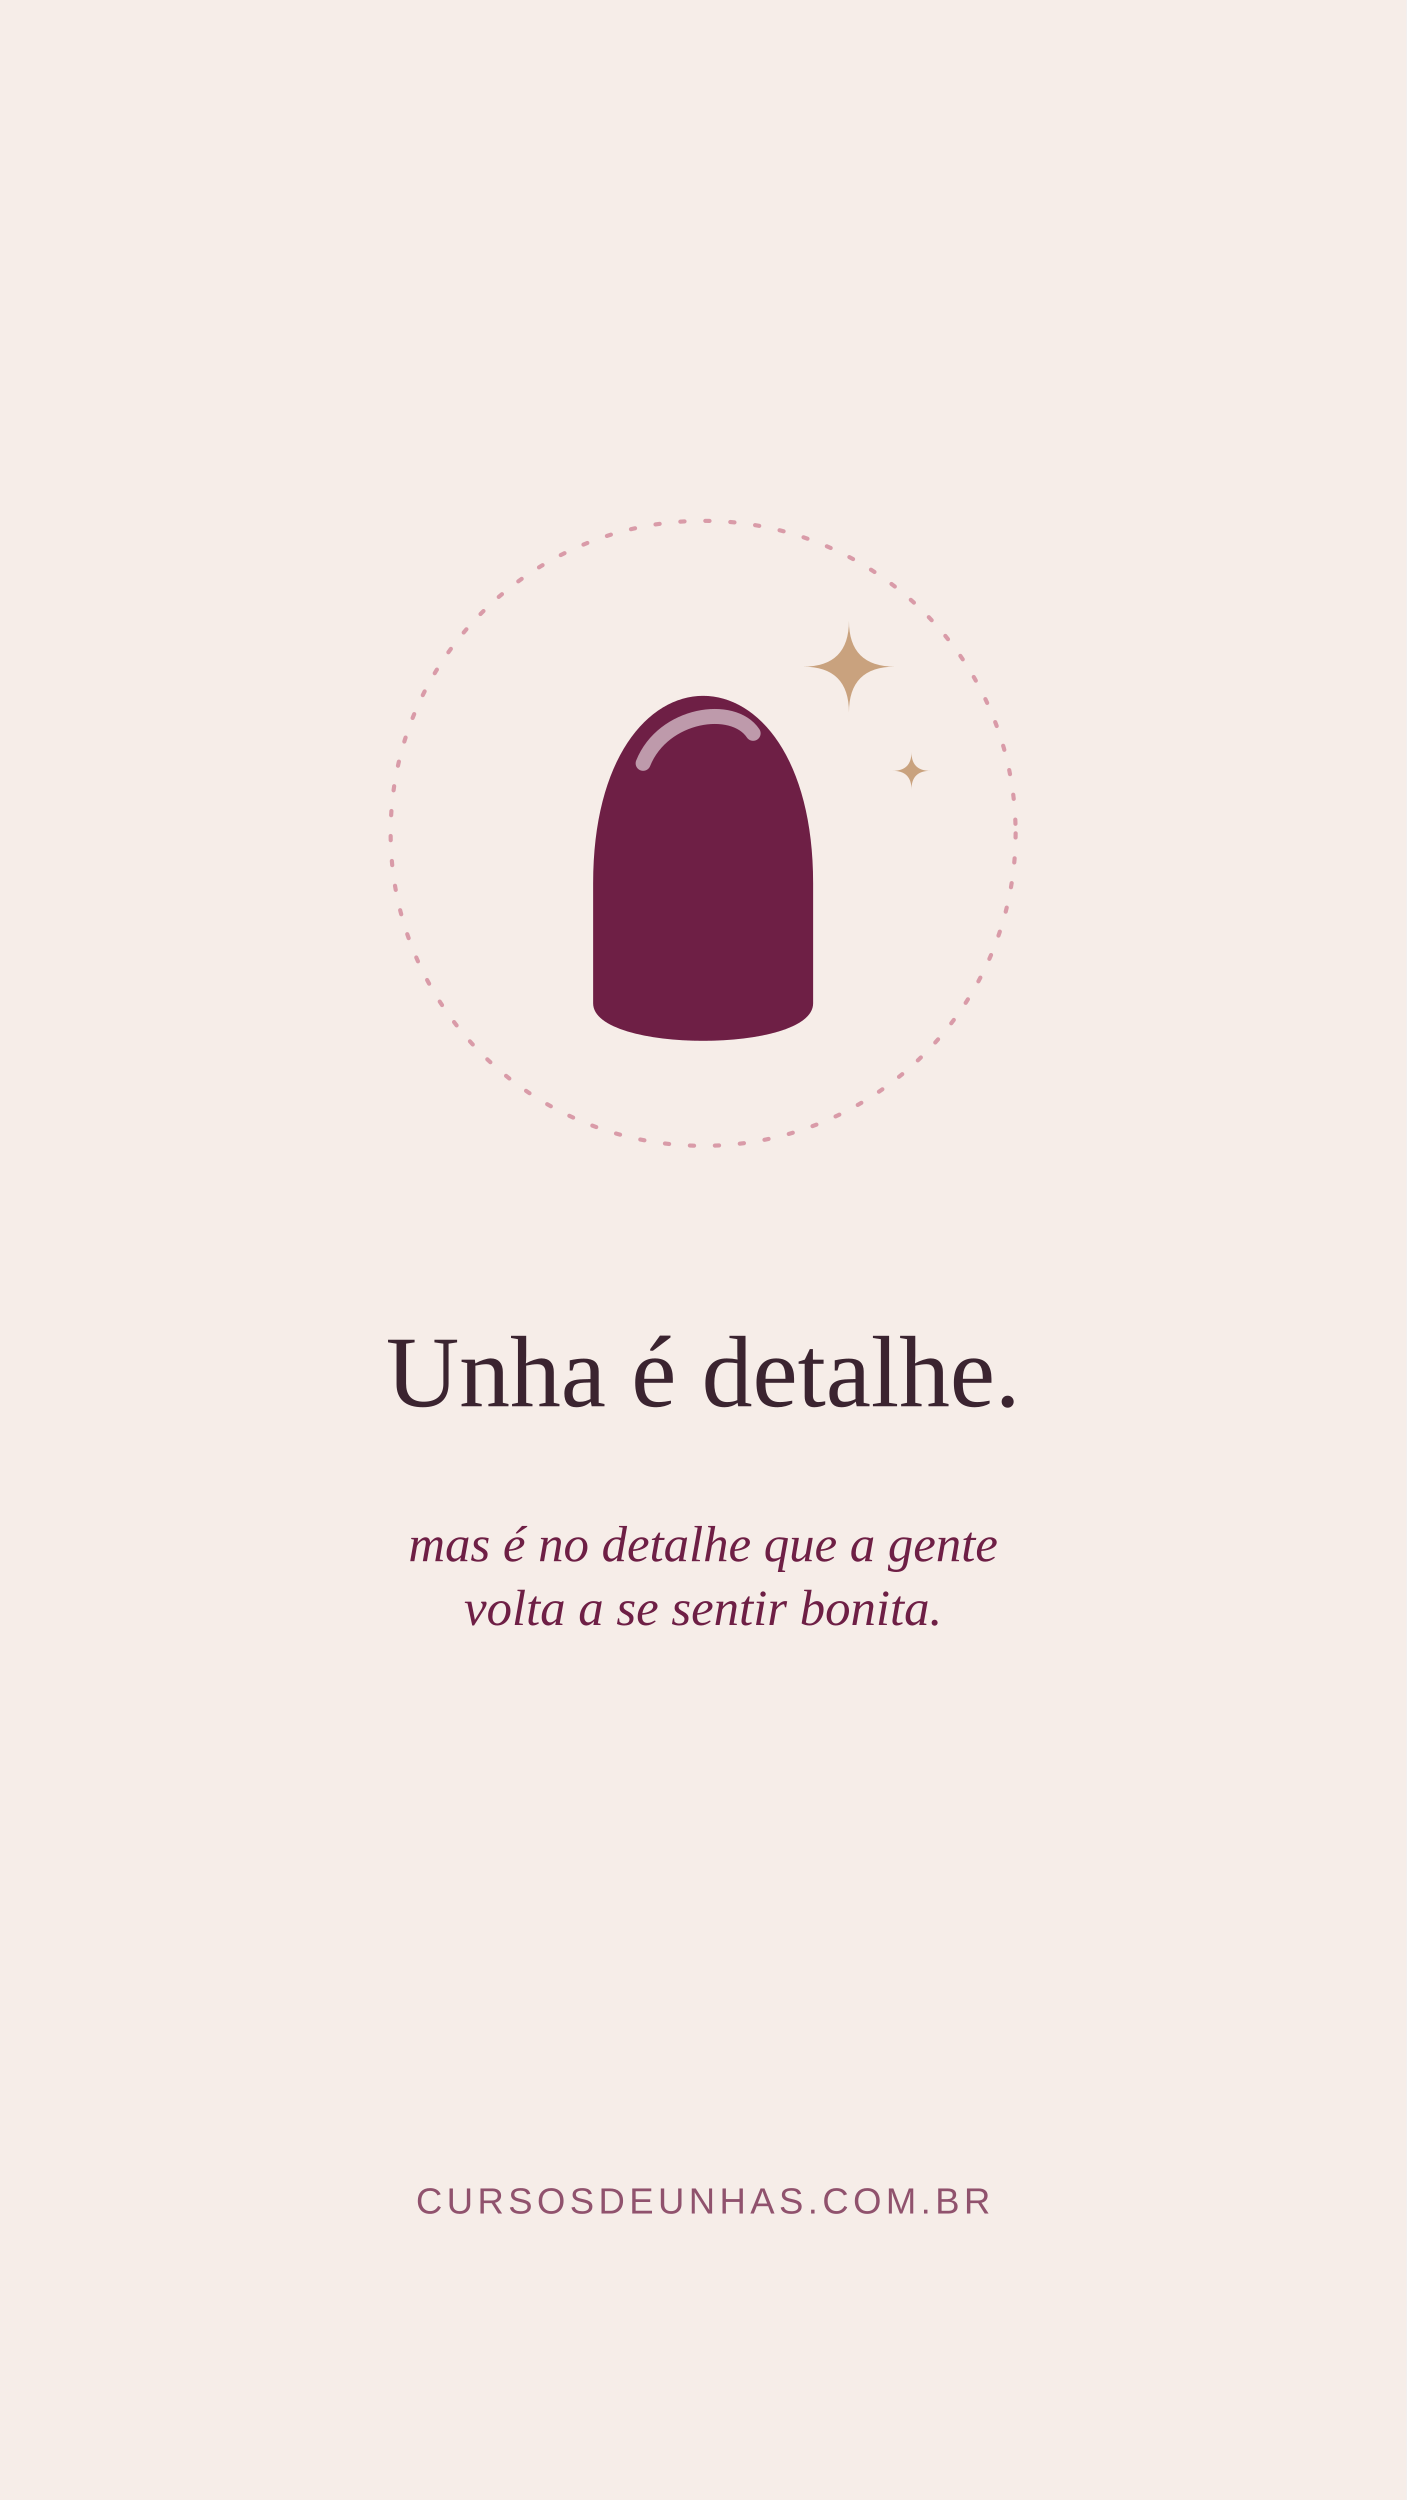
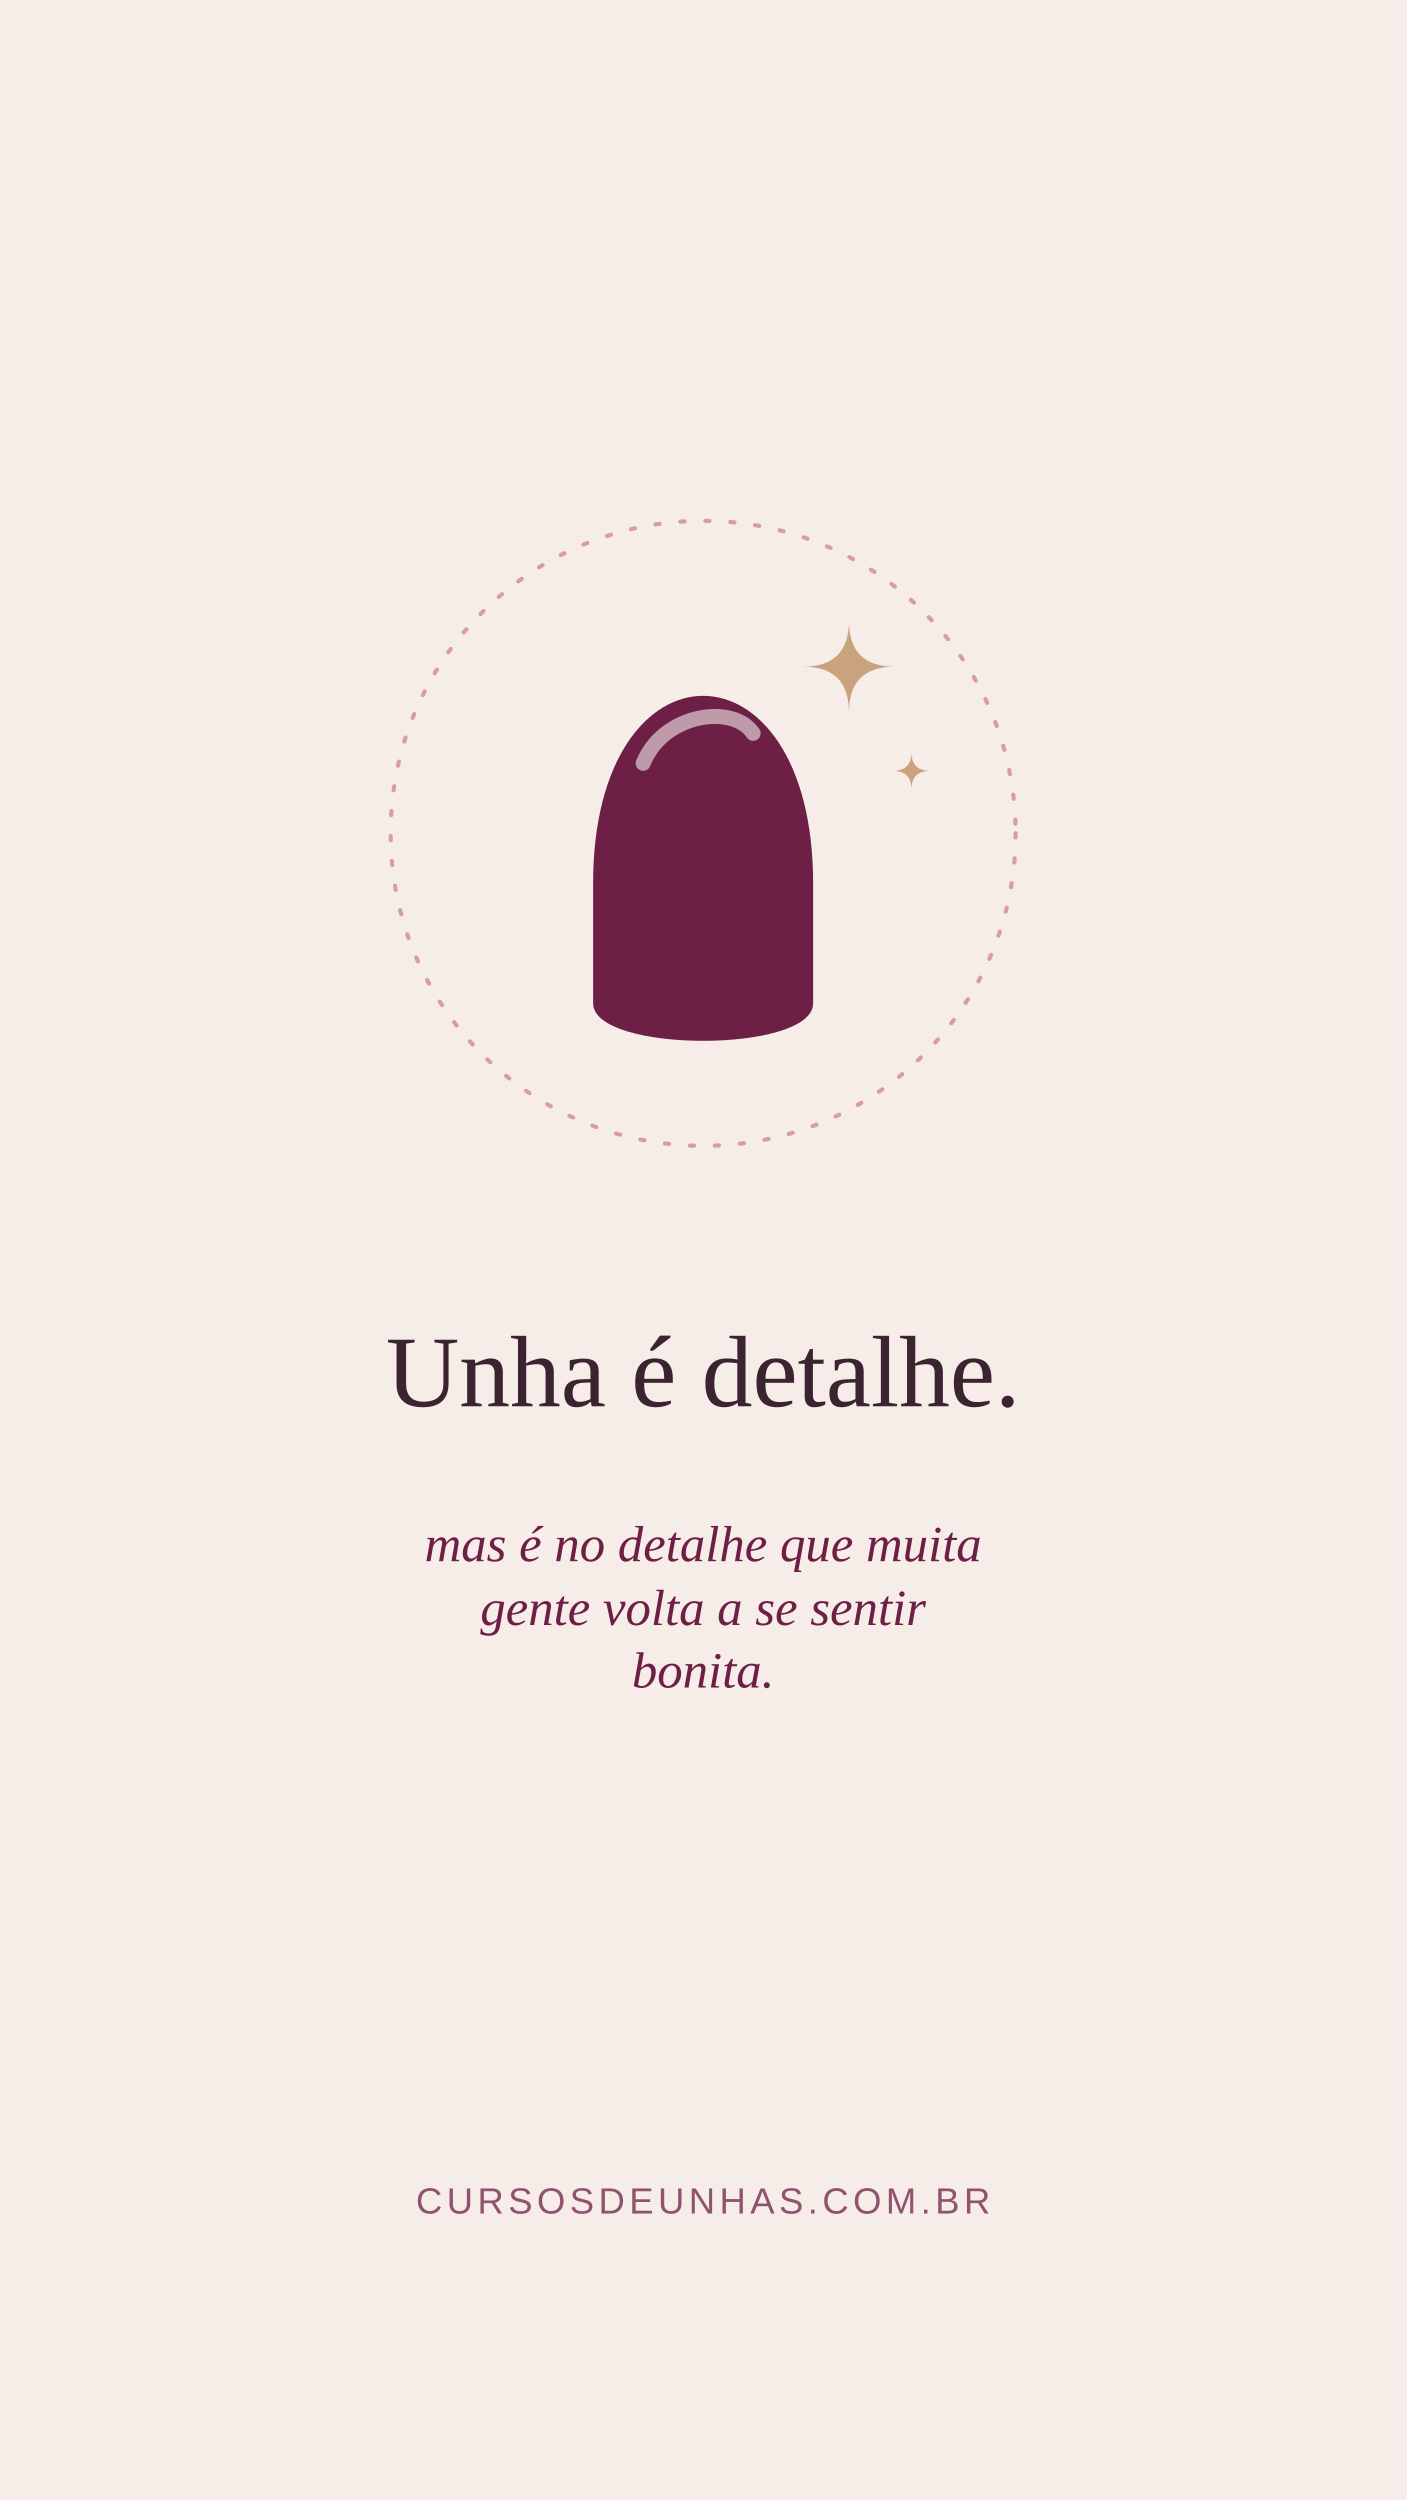
<svg xmlns="http://www.w3.org/2000/svg" width="1080" height="1920" viewBox="0 0 1080 1920">
  <rect width="1080" height="1920" fill="#F6EDE8" />
  <circle cx="540" cy="640" r="240.0" fill="none" stroke="#D99BA8" stroke-width="3.2" stroke-dasharray="3.2 16.0" stroke-linecap="round" />
  <g transform="translate(540,640) rotate(0) scale(3.84)">
    <path d="M-22,10 C-22,-40 22,-40 22,10 L22,34 C22,44 -22,44 -22,34 Z" fill="#6E1F45" />
    <path d="M-12,-14 C-8,-24 6,-26 10,-20" fill="none" stroke="#fff" stroke-opacity=".55" stroke-width="3" stroke-linecap="round" />
  </g>
  <path d="M652.0,476.8 Q652.0,512.0 687.2,512.0 Q652.0,512.0 652.0,547.2 Q652.0,512.0 616.8,512.0 Q652.0,512.0 652.0,476.8 Z" fill="#C9A27E" />
  <path d="M700.0,577.6 Q700.0,592.0 714.4,592.0 Q700.0,592.0 700.0,606.4 Q700.0,592.0 685.6,592.0 Q700.0,592.0 700.0,577.6 Z" fill="#C9A27E" />
  <text x="540" y="1080" font-family="Georgia, 'Times New Roman', serif" font-size="78" fill="#3B2430" text-anchor="middle">Unha é detalhe.</text>
-   <text x="540" y="1199" font-family="Georgia, 'Times New Roman', serif" font-style="italic" font-size="39" fill="#6E1F45" text-anchor="middle">mas é no detalhe que a gente</text>
-   <text x="540" y="1248" font-family="Georgia, 'Times New Roman', serif" font-style="italic" font-size="39" fill="#6E1F45" text-anchor="middle">volta a se sentir bonita.</text>
+   <text x="540" y="1199" font-family="Georgia, 'Times New Roman', serif" font-style="italic" font-size="39" fill="#6E1F45" text-anchor="middle">mas é no detalhe que muita</text>
+   <text x="540" y="1248" font-family="Georgia, 'Times New Roman', serif" font-style="italic" font-size="39" fill="#6E1F45" text-anchor="middle">gente volta a se sentir</text>
+   <text x="540" y="1296" font-family="Georgia, 'Times New Roman', serif" font-style="italic" font-size="39" fill="#6E1F45" text-anchor="middle">bonita.</text>
  <text x="540" y="1700" font-family="-apple-system, 'Helvetica Neue', Arial, sans-serif" font-size="28" letter-spacing="3.4" fill="#6E1F45" fill-opacity=".75" text-anchor="middle">CURSOSDEUNHAS.COM.BR</text>
</svg>
